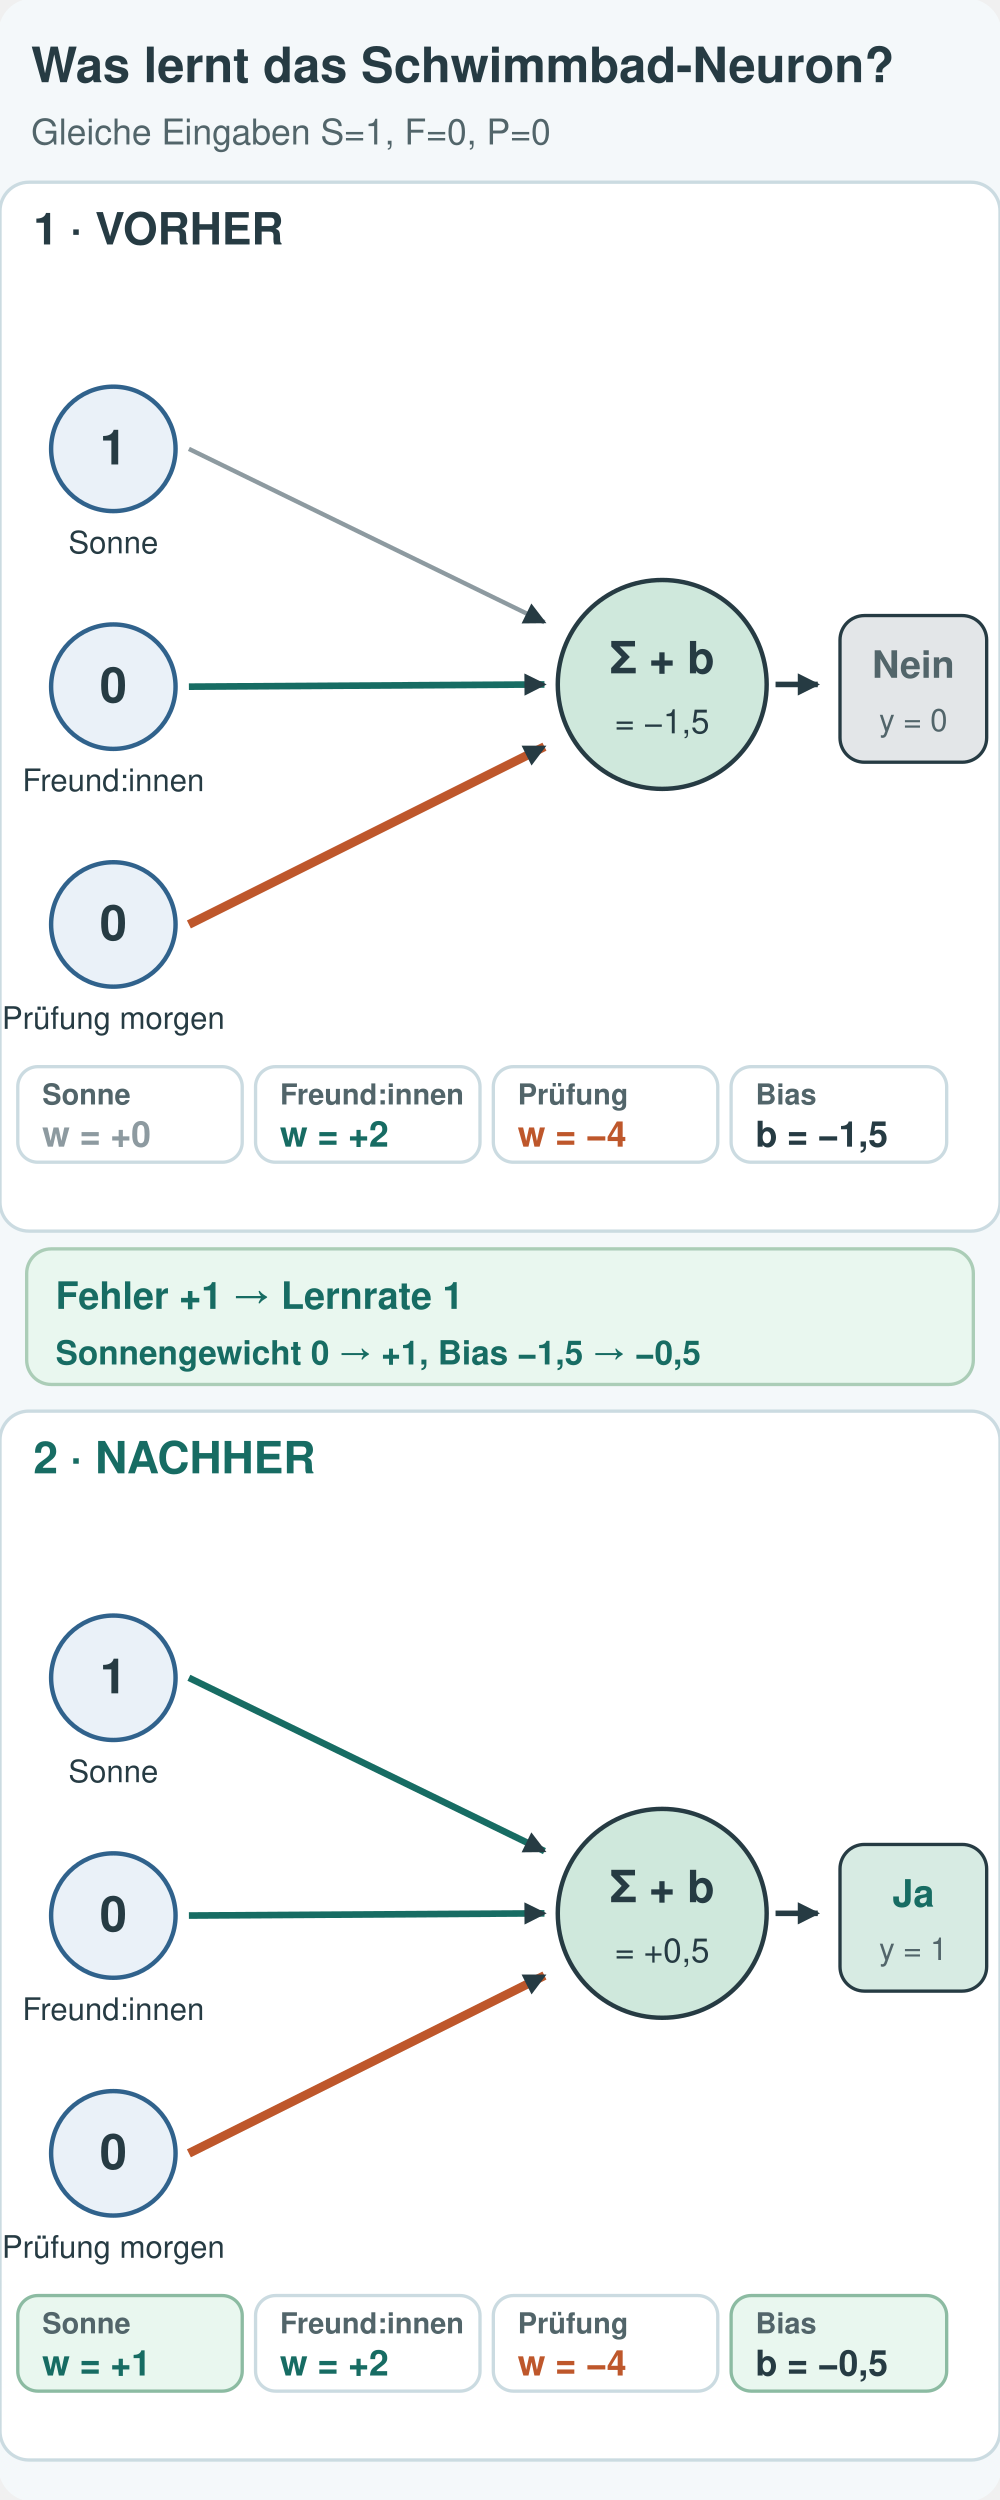
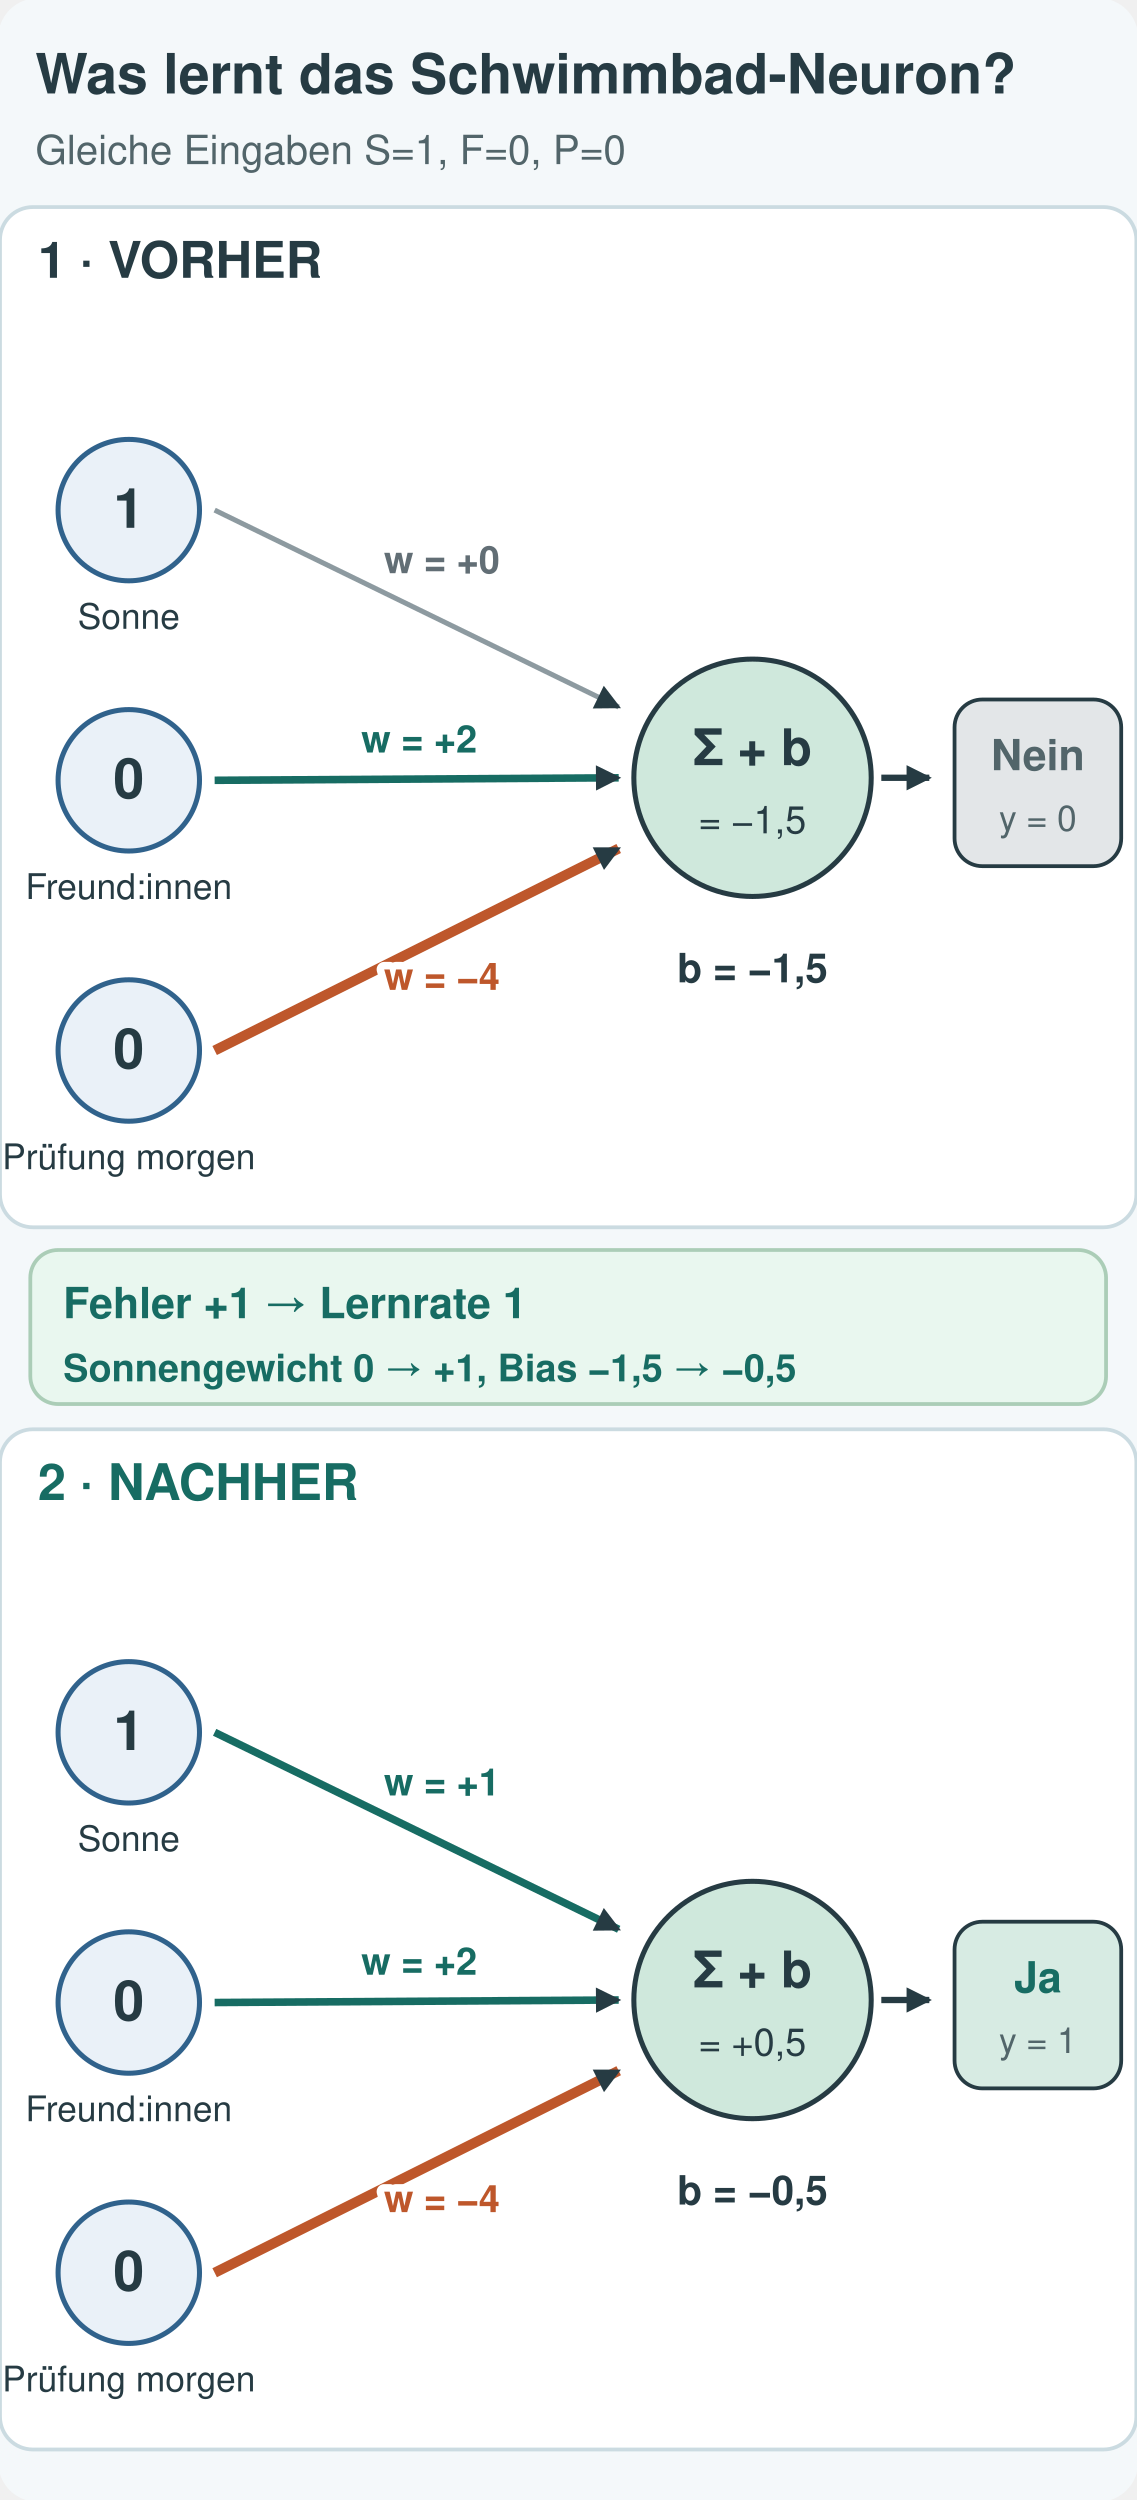
- <svg xmlns="http://www.w3.org/2000/svg" width="450" height="1125" viewBox="0 0 450 1125" font-family="Helvetica,Arial,sans-serif" role="img" aria-labelledby="title description">
+ <svg xmlns="http://www.w3.org/2000/svg" width="450" height="990" viewBox="0 0 450 990" font-family="Helvetica,Arial,sans-serif" role="img" aria-labelledby="title description">
  <defs>
    <marker id="arr" markerUnits="userSpaceOnUse" viewBox="0 0 10 10" refX="9" refY="5" markerWidth="10" markerHeight="10" orient="auto">
      <path d="M0,0 L10,5 L0,10 z" fill="#263b43" />
    </marker>
  </defs>
-   <rect x="0" y="0" width="450" height="1125" rx="15" fill="#f4f8fa" stroke="#f4f8fa" stroke-width="1.5" />
+   <rect x="0" y="0" width="450" height="990" rx="15" fill="#f4f8fa" stroke="#f4f8fa" stroke-width="1.5" />
  <text x="14" y="37" font-size="22" fill="#263b43" font-weight="700" text-anchor="start">Was lernt das Schwimmbad-Neuron?</text>
  <text x="14" y="65" font-size="16" fill="#52656a" font-weight="400" text-anchor="start">Gleiche Eingaben S=1, F=0, P=0</text>
  <g transform="translate(0 82)">
-     <rect x="0" y="0" width="450" height="472" rx="13" fill="#fff" stroke="#cbdbe1" stroke-width="1.5" />
+     <rect x="0" y="0" width="450" height="404" rx="13" fill="#fff" stroke="#cbdbe1" stroke-width="1.5" />
    <text x="15" y="28" font-size="20" fill="#263b43" font-weight="700" text-anchor="start">1 · VORHER</text>
    <line x1="85" y1="120" x2="245" y2="198" fill="none" stroke="#8d9aa0" stroke-width="2" marker-end="url(#arr)" />
    <line x1="85" y1="227" x2="245" y2="226" fill="none" stroke="#176c63" stroke-width="3" marker-end="url(#arr)" />
    <line x1="85" y1="334" x2="245" y2="254" fill="none" stroke="#be572b" stroke-width="4" marker-end="url(#arr)" />
    <circle cx="51" cy="120" r="28" fill="#eaf1f8" stroke="#30628c" stroke-width="2" />
    <text x="51" y="127" font-size="22" fill="#263b43" font-weight="700" text-anchor="middle">1</text>
    <text x="51" y="167" font-size="14" fill="#263b43" font-weight="400" text-anchor="middle">Sonne</text>
    <circle cx="51" cy="227" r="28" fill="#eaf1f8" stroke="#30628c" stroke-width="2" />
    <text x="51" y="234" font-size="22" fill="#263b43" font-weight="700" text-anchor="middle">0</text>
    <text x="51" y="274" font-size="14" fill="#263b43" font-weight="400" text-anchor="middle">Freund:innen</text>
    <circle cx="51" cy="334" r="28" fill="#eaf1f8" stroke="#30628c" stroke-width="2" />
    <text x="51" y="341" font-size="22" fill="#263b43" font-weight="700" text-anchor="middle">0</text>
    <text x="51" y="381" font-size="14" fill="#263b43" font-weight="400" text-anchor="middle">Prüfung morgen</text>
    <circle cx="298" cy="226" r="47" fill="#cfe8dc" stroke="#263b43" stroke-width="2" />
    <text x="298" y="221" font-size="20" fill="#263b43" font-weight="700" text-anchor="middle">Σ + b</text>
    <text x="298" y="248" font-size="15" fill="#263b43" font-weight="400" text-anchor="middle">= −1,5</text>
    <line x1="349" y1="226" x2="368" y2="226" fill="none" stroke="#263b43" stroke-width="2.5" marker-end="url(#arr)" />
    <rect x="378" y="195" width="66" height="66" rx="11" fill="#e3e6e8" stroke="#263b43" stroke-width="1.5" />
    <text x="411" y="223" font-size="17" fill="#52656a" font-weight="700" text-anchor="middle">Nein</text>
    <text x="411" y="247" font-size="14" fill="#52656a" font-weight="400" text-anchor="middle">y = 0</text>
-     <rect x="8" y="398" width="101" height="43" rx="9" fill="#ffffff" stroke="#cbdbe1" stroke-width="1.5" />
-     <text x="19" y="415" font-size="13" fill="#52656a" font-weight="700" text-anchor="start">Sonne</text>
-     <text x="19" y="434" font-size="16" fill="#8d9aa0" font-weight="700" text-anchor="start">w = +0</text>
-     <rect x="115" y="398" width="101" height="43" rx="9" fill="#ffffff" stroke="#cbdbe1" stroke-width="1.5" />
-     <text x="126" y="415" font-size="13" fill="#52656a" font-weight="700" text-anchor="start">Freund:innen</text>
-     <text x="126" y="434" font-size="16" fill="#176c63" font-weight="700" text-anchor="start">w = +2</text>
-     <rect x="222" y="398" width="101" height="43" rx="9" fill="#ffffff" stroke="#cbdbe1" stroke-width="1.5" />
-     <text x="233" y="415" font-size="13" fill="#52656a" font-weight="700" text-anchor="start">Prüfung</text>
-     <text x="233" y="434" font-size="16" fill="#be572b" font-weight="700" text-anchor="start">w = −4</text>
-     <rect x="329" y="398" width="97" height="43" rx="9" fill="#ffffff" stroke="#cbdbe1" stroke-width="1.5" />
-     <text x="340" y="415" font-size="13" fill="#52656a" font-weight="700" text-anchor="start">Bias</text>
-     <text x="340" y="434" font-size="16" fill="#263b43" font-weight="700" text-anchor="start">b = −1,5</text>
+     <text class="line-weight" x="175" y="145" font-size="15" fill="#626e75" font-weight="700" text-anchor="middle" paint-order="stroke" stroke="#fff" stroke-width="6" stroke-linejoin="round">w = +0</text>
+     <text class="line-weight" x="166" y="216" font-size="15" fill="#176c63" font-weight="700" text-anchor="middle" paint-order="stroke" stroke="#fff" stroke-width="6" stroke-linejoin="round">w = +2</text>
+     <text class="line-weight" x="175" y="310" font-size="15" fill="#be572b" font-weight="700" text-anchor="middle" paint-order="stroke" stroke="#fff" stroke-width="6" stroke-linejoin="round">w = −4</text>
+     <text class="neuron-bias" x="298" y="307" font-size="16" fill="#263b43" font-weight="700" text-anchor="middle" paint-order="stroke" stroke="#fff" stroke-width="5">b = −1,5</text>
  </g>
-   <rect x="12" y="562" width="426" height="61" rx="11" fill="#e9f7ef" stroke="#abcdb7" stroke-width="1.5" />
-   <text x="25" y="589" font-size="17" fill="#176c63" font-weight="700" text-anchor="start">Fehler +1  →  Lernrate 1</text>
-   <text x="25" y="614" font-size="15" fill="#176c63" font-weight="700" text-anchor="start">Sonnengewicht 0 → +1, Bias −1,5 → −0,5</text>
-   <g transform="translate(0 635)">
-     <rect x="0" y="0" width="450" height="472" rx="13" fill="#fff" stroke="#cbdbe1" stroke-width="1.5" />
+   <rect x="12" y="495" width="426" height="61" rx="11" fill="#e9f7ef" stroke="#abcdb7" stroke-width="1.5" />
+   <text x="25" y="522" font-size="17" fill="#176c63" font-weight="700" text-anchor="start">Fehler +1  →  Lernrate 1</text>
+   <text x="25" y="547" font-size="15" fill="#176c63" font-weight="700" text-anchor="start">Sonnengewicht 0 → +1, Bias −1,5 → −0,5</text>
+   <g transform="translate(0 566)">
+     <rect x="0" y="0" width="450" height="404" rx="13" fill="#fff" stroke="#cbdbe1" stroke-width="1.5" />
    <text x="15" y="28" font-size="20" fill="#176c63" font-weight="700" text-anchor="start">2 · NACHHER</text>
    <line x1="85" y1="120" x2="245" y2="198" fill="none" stroke="#176c63" stroke-width="3" marker-end="url(#arr)" />
    <line x1="85" y1="227" x2="245" y2="226" fill="none" stroke="#176c63" stroke-width="3" marker-end="url(#arr)" />
    <line x1="85" y1="334" x2="245" y2="254" fill="none" stroke="#be572b" stroke-width="4" marker-end="url(#arr)" />
    <circle cx="51" cy="120" r="28" fill="#eaf1f8" stroke="#30628c" stroke-width="2" />
    <text x="51" y="127" font-size="22" fill="#263b43" font-weight="700" text-anchor="middle">1</text>
    <text x="51" y="167" font-size="14" fill="#263b43" font-weight="400" text-anchor="middle">Sonne</text>
    <circle cx="51" cy="227" r="28" fill="#eaf1f8" stroke="#30628c" stroke-width="2" />
    <text x="51" y="234" font-size="22" fill="#263b43" font-weight="700" text-anchor="middle">0</text>
    <text x="51" y="274" font-size="14" fill="#263b43" font-weight="400" text-anchor="middle">Freund:innen</text>
    <circle cx="51" cy="334" r="28" fill="#eaf1f8" stroke="#30628c" stroke-width="2" />
    <text x="51" y="341" font-size="22" fill="#263b43" font-weight="700" text-anchor="middle">0</text>
    <text x="51" y="381" font-size="14" fill="#263b43" font-weight="400" text-anchor="middle">Prüfung morgen</text>
    <circle cx="298" cy="226" r="47" fill="#cfe8dc" stroke="#263b43" stroke-width="2" />
    <text x="298" y="221" font-size="20" fill="#263b43" font-weight="700" text-anchor="middle">Σ + b</text>
    <text x="298" y="248" font-size="15" fill="#263b43" font-weight="400" text-anchor="middle">= +0,5</text>
    <line x1="349" y1="226" x2="368" y2="226" fill="none" stroke="#263b43" stroke-width="2.5" marker-end="url(#arr)" />
    <rect x="378" y="195" width="66" height="66" rx="11" fill="#d7ebe3" stroke="#263b43" stroke-width="1.5" />
    <text x="411" y="223" font-size="17" fill="#176c63" font-weight="700" text-anchor="middle">Ja</text>
    <text x="411" y="247" font-size="14" fill="#52656a" font-weight="400" text-anchor="middle">y = 1</text>
-     <rect x="8" y="398" width="101" height="43" rx="9" fill="#e9f7ef" stroke="#8cbba2" stroke-width="1.5" />
-     <text x="19" y="415" font-size="13" fill="#52656a" font-weight="700" text-anchor="start">Sonne</text>
-     <text x="19" y="434" font-size="16" fill="#176c63" font-weight="700" text-anchor="start">w = +1</text>
-     <rect x="115" y="398" width="101" height="43" rx="9" fill="#ffffff" stroke="#cbdbe1" stroke-width="1.5" />
-     <text x="126" y="415" font-size="13" fill="#52656a" font-weight="700" text-anchor="start">Freund:innen</text>
-     <text x="126" y="434" font-size="16" fill="#176c63" font-weight="700" text-anchor="start">w = +2</text>
-     <rect x="222" y="398" width="101" height="43" rx="9" fill="#ffffff" stroke="#cbdbe1" stroke-width="1.5" />
-     <text x="233" y="415" font-size="13" fill="#52656a" font-weight="700" text-anchor="start">Prüfung</text>
-     <text x="233" y="434" font-size="16" fill="#be572b" font-weight="700" text-anchor="start">w = −4</text>
-     <rect x="329" y="398" width="97" height="43" rx="9" fill="#e9f7ef" stroke="#8cbba2" stroke-width="1.5" />
-     <text x="340" y="415" font-size="13" fill="#52656a" font-weight="700" text-anchor="start">Bias</text>
-     <text x="340" y="434" font-size="16" fill="#263b43" font-weight="700" text-anchor="start">b = −0,5</text>
+     <text class="line-weight" x="175" y="145" font-size="15" fill="#176c63" font-weight="700" text-anchor="middle" paint-order="stroke" stroke="#fff" stroke-width="6" stroke-linejoin="round">w = +1</text>
+     <text class="line-weight" x="166" y="216" font-size="15" fill="#176c63" font-weight="700" text-anchor="middle" paint-order="stroke" stroke="#fff" stroke-width="6" stroke-linejoin="round">w = +2</text>
+     <text class="line-weight" x="175" y="310" font-size="15" fill="#be572b" font-weight="700" text-anchor="middle" paint-order="stroke" stroke="#fff" stroke-width="6" stroke-linejoin="round">w = −4</text>
+     <text class="neuron-bias" x="298" y="307" font-size="16" fill="#263b43" font-weight="700" text-anchor="middle" paint-order="stroke" stroke="#fff" stroke-width="5">b = −0,5</text>
  </g>
</svg>
